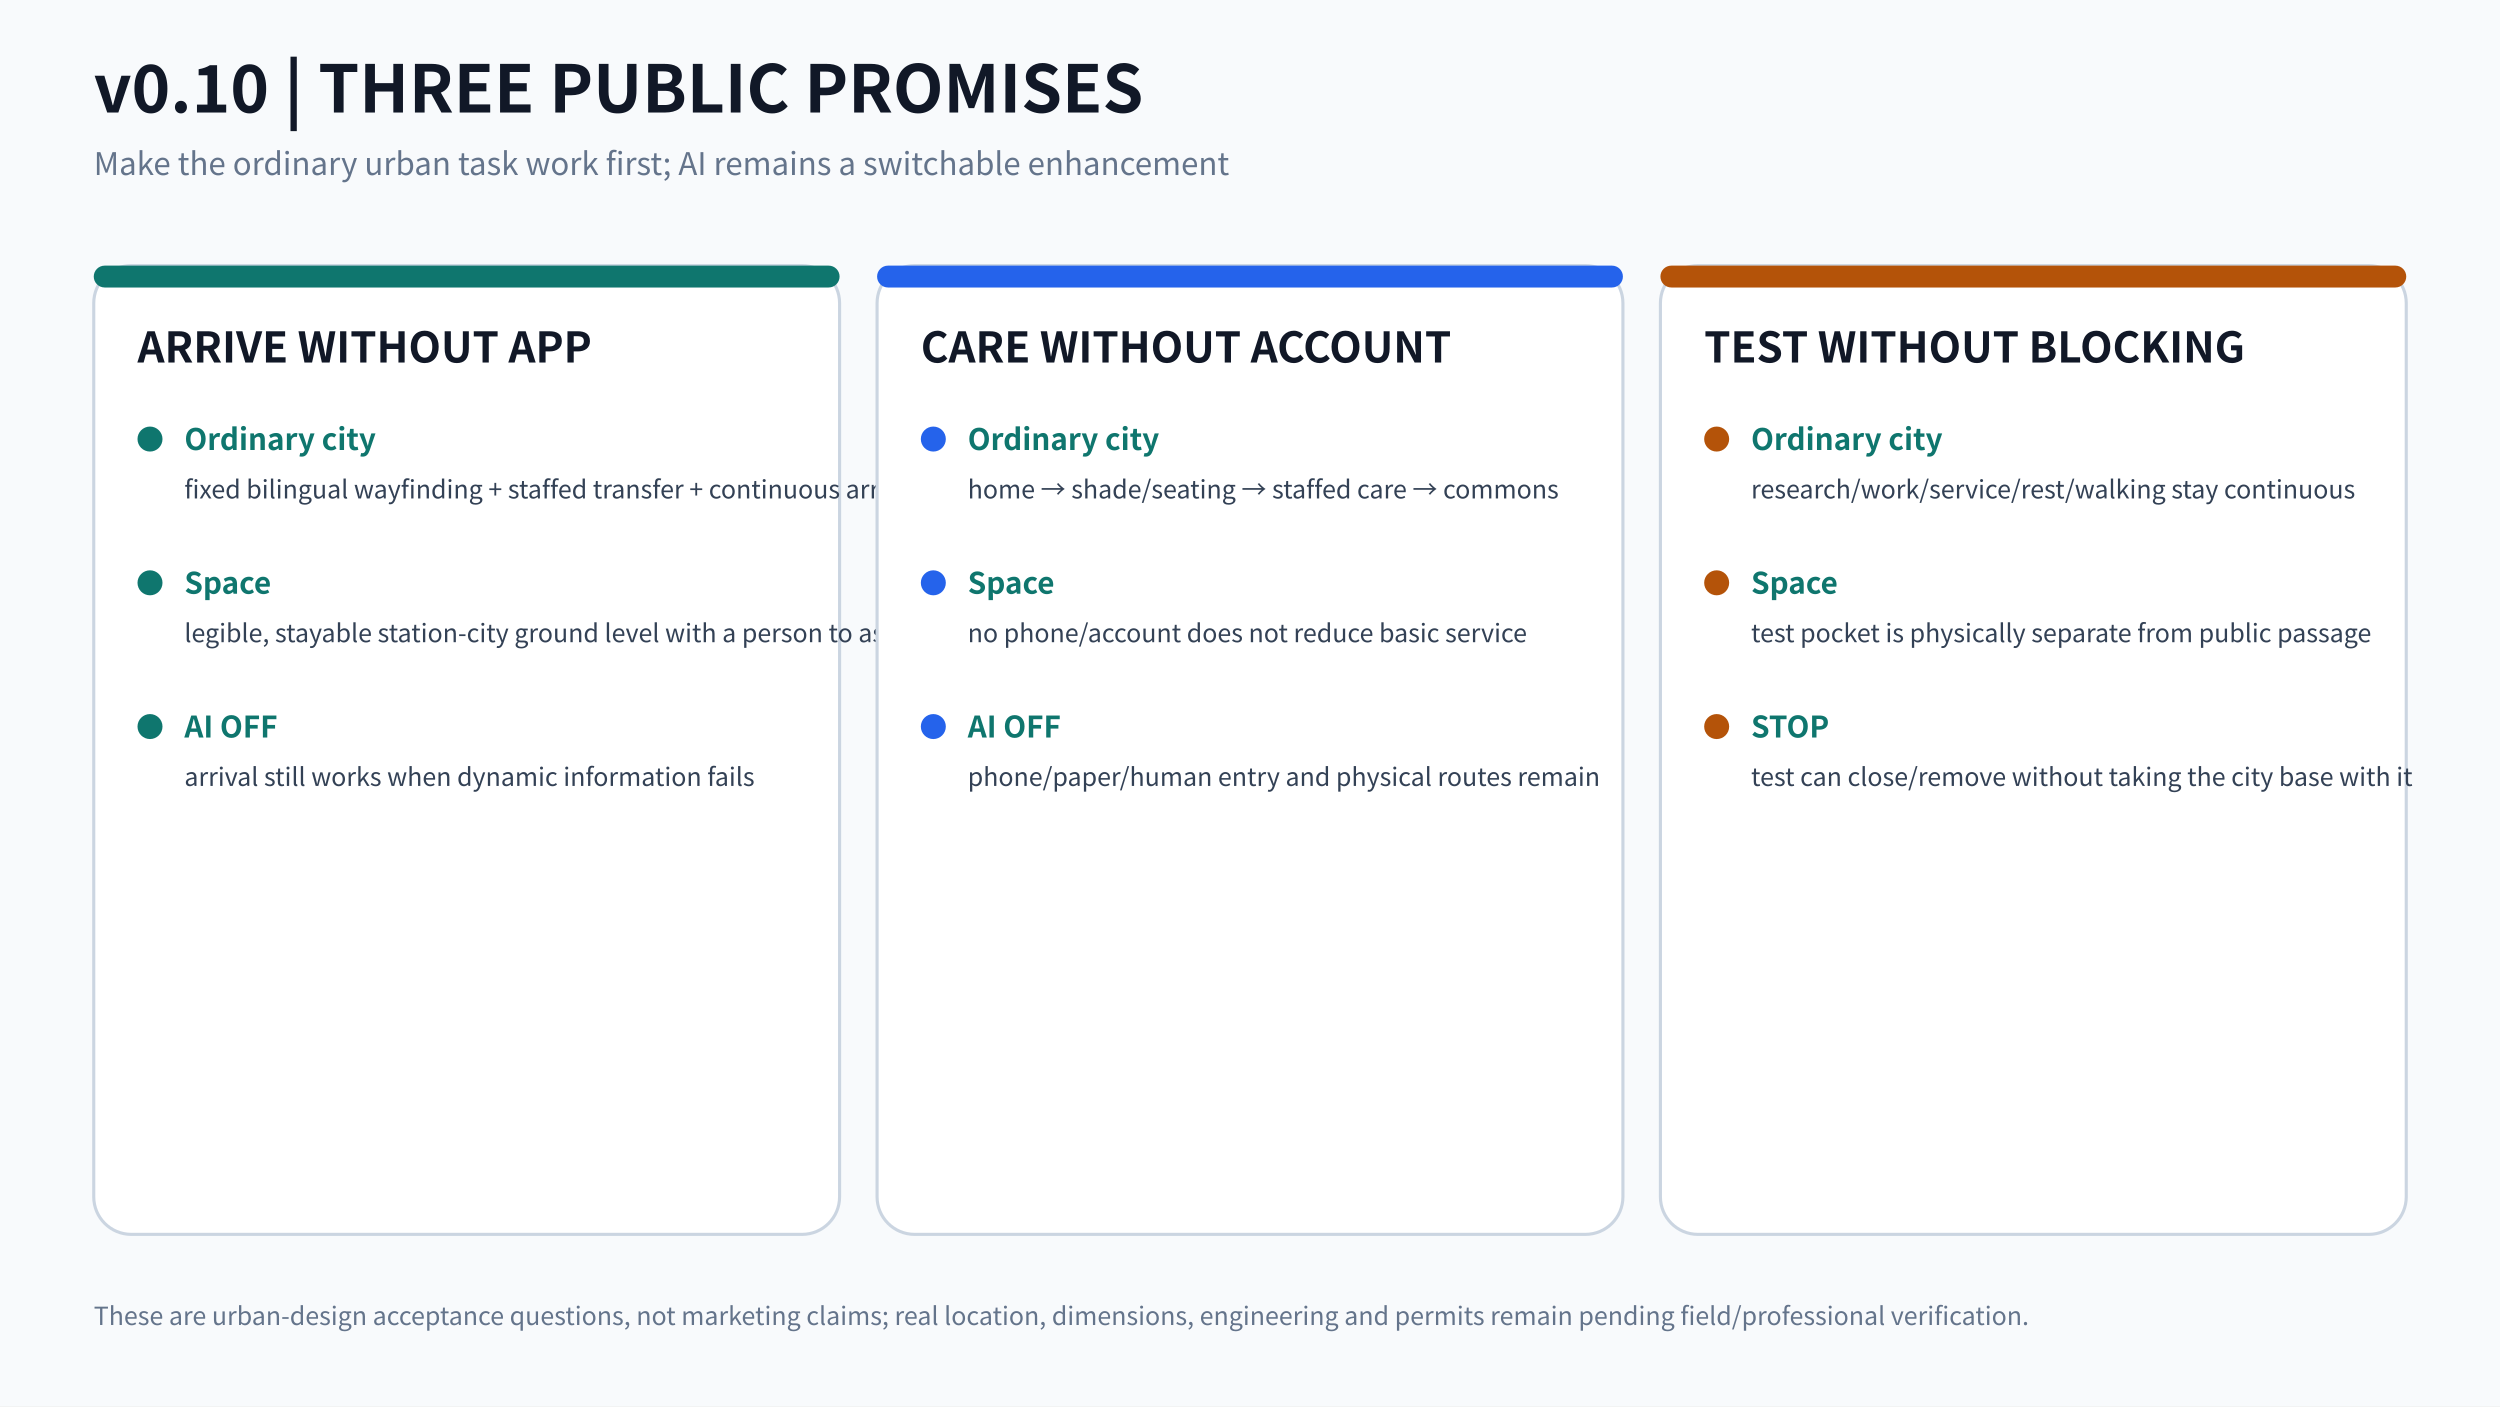
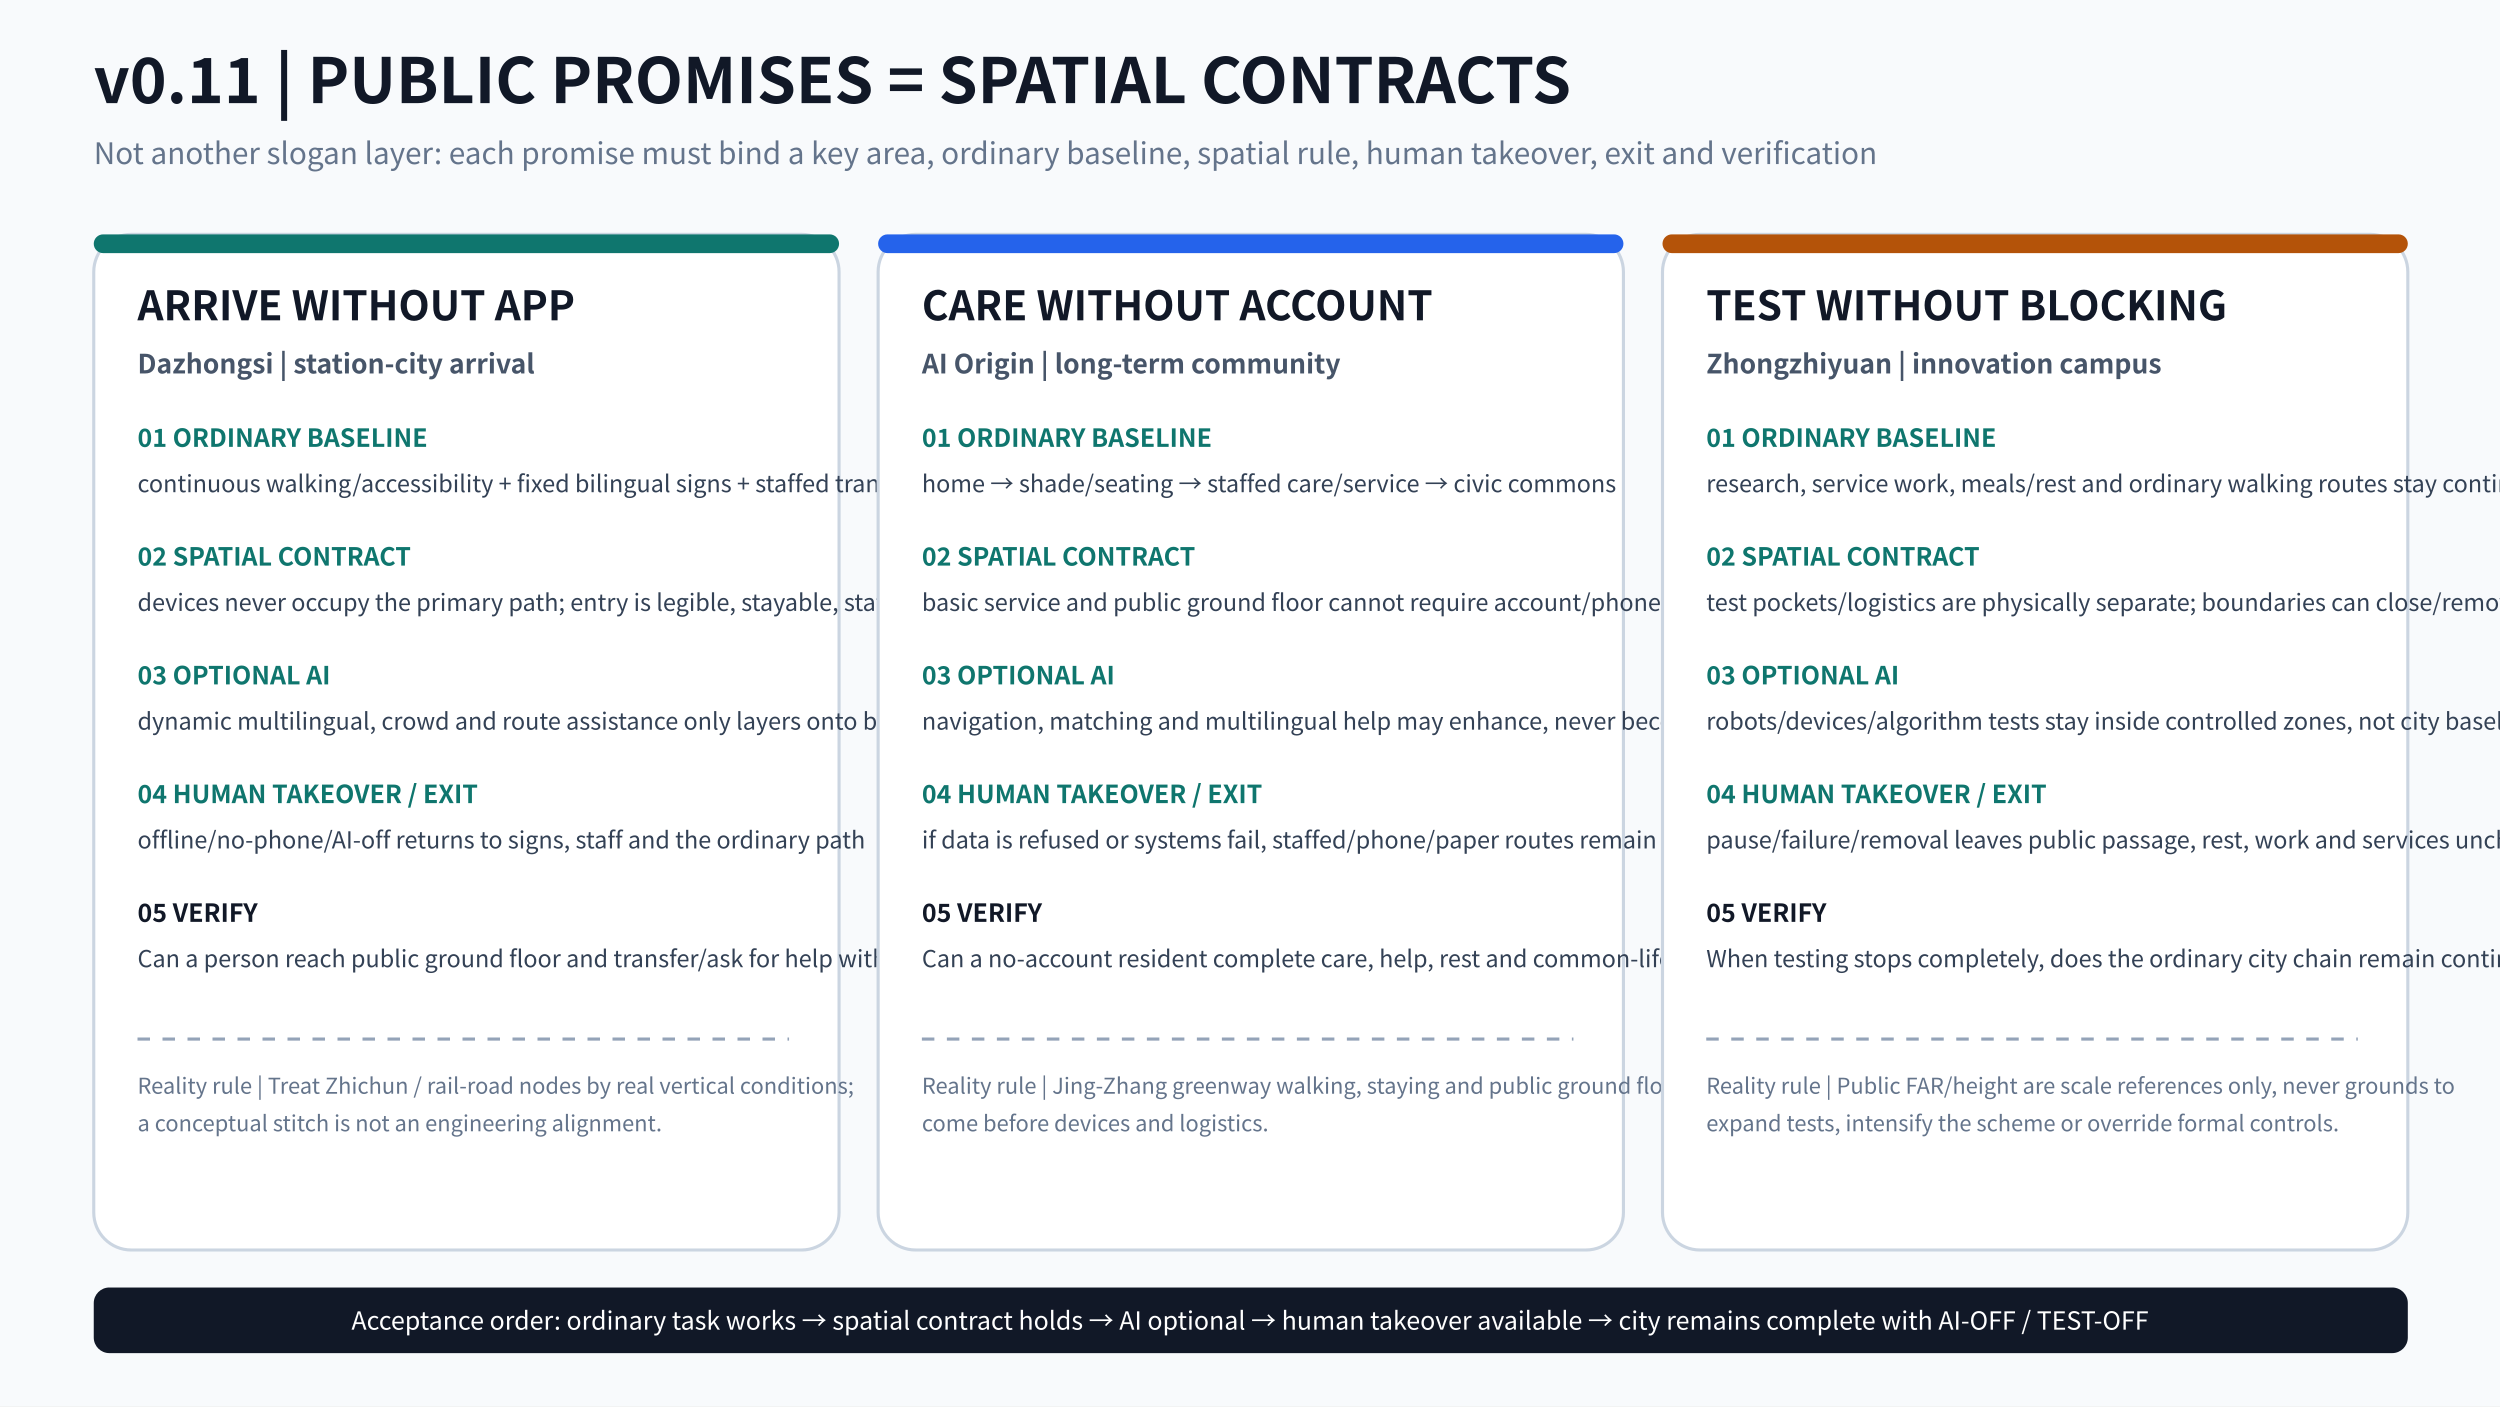
<svg xmlns="http://www.w3.org/2000/svg" width="1600" height="900" viewBox="0 0 1600 900">
  <rect width="1600" height="900" fill="#f8fafc" />
-   <style>text{font-family:"Noto Sans CJK SC","Noto Sans",Arial,sans-serif}.t{font-weight:700;fill:#111827}.s{fill:#64748b}.h{font-weight:700;fill:#0f766e}.b{fill:#334155}</style>
-   <text x="60" y="72" font-size="42" class="t">v0.10 | THREE PUBLIC PROMISES</text>
-   <text x="60" y="112" font-size="20" class="s">Make the ordinary urban task work first; AI remains a switchable enhancement</text>
-   <rect x="60.0" y="170" width="477.333" height="620" rx="24" fill="white" stroke="#cbd5e1" stroke-width="2" />
-   <rect x="60.0" y="170" width="477.333" height="14" rx="7" fill="#0f766e" />
-   <text x="88.0" y="232" font-size="27" class="t">ARRIVE WITHOUT APP</text>
-   <circle cx="96.0" cy="281" r="8" fill="#0f766e" />
-   <text x="118.0" y="288" font-size="19" class="h">Ordinary city</text>
-   <text x="118.0" y="319" font-size="16" class="b">fixed bilingual wayfinding + staffed transfer + continuous arrival</text>
-   <circle cx="96.0" cy="373" r="8" fill="#0f766e" />
-   <text x="118.0" y="380" font-size="19" class="h">Space</text>
-   <text x="118.0" y="411" font-size="16" class="b">legible, stayable station-city ground level with a person to ask</text>
-   <circle cx="96.0" cy="465" r="8" fill="#0f766e" />
-   <text x="118.0" y="472" font-size="19" class="h">AI OFF</text>
-   <text x="118.0" y="503" font-size="16" class="b">arrival still works when dynamic information fails</text>
-   <rect x="561.333" y="170" width="477.333" height="620" rx="24" fill="white" stroke="#cbd5e1" stroke-width="2" />
-   <rect x="561.333" y="170" width="477.333" height="14" rx="7" fill="#2563eb" />
-   <text x="589.333" y="232" font-size="27" class="t">CARE WITHOUT ACCOUNT</text>
-   <circle cx="597.333" cy="281" r="8" fill="#2563eb" />
-   <text x="619.333" y="288" font-size="19" class="h">Ordinary city</text>
-   <text x="619.333" y="319" font-size="16" class="b">home → shade/seating → staffed care → commons</text>
-   <circle cx="597.333" cy="373" r="8" fill="#2563eb" />
-   <text x="619.333" y="380" font-size="19" class="h">Space</text>
-   <text x="619.333" y="411" font-size="16" class="b">no phone/account does not reduce basic service</text>
-   <circle cx="597.333" cy="465" r="8" fill="#2563eb" />
-   <text x="619.333" y="472" font-size="19" class="h">AI OFF</text>
-   <text x="619.333" y="503" font-size="16" class="b">phone/paper/human entry and physical routes remain</text>
-   <rect x="1062.667" y="170" width="477.333" height="620" rx="24" fill="white" stroke="#cbd5e1" stroke-width="2" />
-   <rect x="1062.667" y="170" width="477.333" height="14" rx="7" fill="#b45309" />
-   <text x="1090.667" y="232" font-size="27" class="t">TEST WITHOUT BLOCKING</text>
-   <circle cx="1098.667" cy="281" r="8" fill="#b45309" />
-   <text x="1120.667" y="288" font-size="19" class="h">Ordinary city</text>
-   <text x="1120.667" y="319" font-size="16" class="b">research/work/service/rest/walking stay continuous</text>
-   <circle cx="1098.667" cy="373" r="8" fill="#b45309" />
-   <text x="1120.667" y="380" font-size="19" class="h">Space</text>
-   <text x="1120.667" y="411" font-size="16" class="b">test pocket is physically separate from public passage</text>
-   <circle cx="1098.667" cy="465" r="8" fill="#b45309" />
-   <text x="1120.667" y="472" font-size="19" class="h">STOP</text>
-   <text x="1120.667" y="503" font-size="16" class="b">test can close/remove without taking the city base with it</text>
-   <text x="60" y="848" font-size="16" class="s">These are urban-design acceptance questions, not marketing claims; real location, dimensions, engineering and permits remain pending field/professional verification.</text>
+   <style>
+     text{font-family:"Noto Sans CJK SC","Noto Sans",Arial,sans-serif}
+     .title{font-weight:700;fill:#111827}.sub{fill:#64748b}.card{fill:#fff;stroke:#cbd5e1;stroke-width:2}
+     .name{font-weight:700;fill:#111827}.place{font-weight:700;fill:#475569}.label{font-weight:700;fill:#0f766e}.body{fill:#334155}.verify{font-weight:700;fill:#111827}
+   </style>
+   <text x="60" y="66" font-size="40" class="title">v0.11 | PUBLIC PROMISES = SPATIAL CONTRACTS</text>
+   <text x="60" y="105" font-size="19" class="sub">Not another slogan layer: each promise must bind a key area, ordinary baseline, spatial rule, human takeover, exit and verification</text>
+   <rect x="60" y="150" width="477" height="650" rx="24" class="card" />
+   <rect x="60" y="150" width="477" height="12" rx="6" fill="#0f766e" />
+   <text x="88" y="205" font-size="26" class="name">ARRIVE WITHOUT APP</text>
+   <text x="88" y="239" font-size="17" class="place">Dazhongsi | station-city arrival</text>
+   <text x="88" y="286" font-size="16" class="label">01 ORDINARY BASELINE</text>
+   <text x="88" y="315" font-size="15" class="body">continuous walking/accessibility + fixed bilingual signs + staffed transfer</text>
+   <text x="88" y="362" font-size="16" class="label">02 SPATIAL CONTRACT</text>
+   <text x="88" y="391" font-size="15" class="body">devices never occupy the primary path; entry is legible, stayable, staffed</text>
+   <text x="88" y="438" font-size="16" class="label">03 OPTIONAL AI</text>
+   <text x="88" y="467" font-size="15" class="body">dynamic multilingual, crowd and route assistance only layers onto baseline</text>
+   <text x="88" y="514" font-size="16" class="label">04 HUMAN TAKEOVER / EXIT</text>
+   <text x="88" y="543" font-size="15" class="body">offline/no-phone/AI-off returns to signs, staff and the ordinary path</text>
+   <text x="88" y="590" font-size="16" class="verify">05 VERIFY</text>
+   <text x="88" y="619" font-size="15" class="body">Can a person reach public ground floor and transfer/ask for help without an app?</text>
+   <path d="M88 665 H505" stroke="#94a3b8" stroke-width="2" stroke-dasharray="8 8" />
+   <text x="88" y="700" font-size="14" class="sub">Reality rule | Treat Zhichun / rail-road nodes by real vertical conditions;</text>
+   <text x="88" y="724" font-size="14" class="sub">a conceptual stitch is not an engineering alignment.</text>
+   <rect x="562" y="150" width="477" height="650" rx="24" class="card" />
+   <rect x="562" y="150" width="477" height="12" rx="6" fill="#2563eb" />
+   <text x="590" y="205" font-size="26" class="name">CARE WITHOUT ACCOUNT</text>
+   <text x="590" y="239" font-size="17" class="place">AI Origin | long-term community</text>
+   <text x="590" y="286" font-size="16" class="label">01 ORDINARY BASELINE</text>
+   <text x="590" y="315" font-size="15" class="body">home → shade/seating → staffed care/service → civic commons</text>
+   <text x="590" y="362" font-size="16" class="label">02 SPATIAL CONTRACT</text>
+   <text x="590" y="391" font-size="15" class="body">basic service and public ground floor cannot require account/phone/data consent</text>
+   <text x="590" y="438" font-size="16" class="label">03 OPTIONAL AI</text>
+   <text x="590" y="467" font-size="15" class="body">navigation, matching and multilingual help may enhance, never become sole entry</text>
+   <text x="590" y="514" font-size="16" class="label">04 HUMAN TAKEOVER / EXIT</text>
+   <text x="590" y="543" font-size="15" class="body">if data is refused or systems fail, staffed/phone/paper routes remain</text>
+   <text x="590" y="590" font-size="16" class="verify">05 VERIFY</text>
+   <text x="590" y="619" font-size="15" class="body">Can a no-account resident complete care, help, rest and common-life tasks?</text>
+   <path d="M590 665 H1007" stroke="#94a3b8" stroke-width="2" stroke-dasharray="8 8" />
+   <text x="590" y="700" font-size="14" class="sub">Reality rule | Jing-Zhang greenway walking, staying and public ground floor</text>
+   <text x="590" y="724" font-size="14" class="sub">come before devices and logistics.</text>
+   <rect x="1064" y="150" width="477" height="650" rx="24" class="card" />
+   <rect x="1064" y="150" width="477" height="12" rx="6" fill="#b45309" />
+   <text x="1092" y="205" font-size="26" class="name">TEST WITHOUT BLOCKING</text>
+   <text x="1092" y="239" font-size="17" class="place">Zhongzhiyuan | innovation campus</text>
+   <text x="1092" y="286" font-size="16" class="label">01 ORDINARY BASELINE</text>
+   <text x="1092" y="315" font-size="15" class="body">research, service work, meals/rest and ordinary walking routes stay continuous</text>
+   <text x="1092" y="362" font-size="16" class="label">02 SPATIAL CONTRACT</text>
+   <text x="1092" y="391" font-size="15" class="body">test pockets/logistics are physically separate; boundaries can close/remove</text>
+   <text x="1092" y="438" font-size="16" class="label">03 OPTIONAL AI</text>
+   <text x="1092" y="467" font-size="15" class="body">robots/devices/algorithm tests stay inside controlled zones, not city baseline</text>
+   <text x="1092" y="514" font-size="16" class="label">04 HUMAN TAKEOVER / EXIT</text>
+   <text x="1092" y="543" font-size="15" class="body">pause/failure/removal leaves public passage, rest, work and services unchanged</text>
+   <text x="1092" y="590" font-size="16" class="verify">05 VERIFY</text>
+   <text x="1092" y="619" font-size="15" class="body">When testing stops completely, does the ordinary city chain remain continuous?</text>
+   <path d="M1092 665 H1509" stroke="#94a3b8" stroke-width="2" stroke-dasharray="8 8" />
+   <text x="1092" y="700" font-size="14" class="sub">Reality rule | Public FAR/height are scale references only, never grounds to</text>
+   <text x="1092" y="724" font-size="14" class="sub">expand tests, intensify the scheme or override formal controls.</text>
+   <rect x="60" y="824" width="1481" height="42" rx="10" fill="#111827" />
+   <text x="800" y="851" text-anchor="middle" font-size="16" fill="#fff">Acceptance order: ordinary task works → spatial contract holds → AI optional → human takeover available → city remains complete with AI-OFF / TEST-OFF</text>
</svg>
